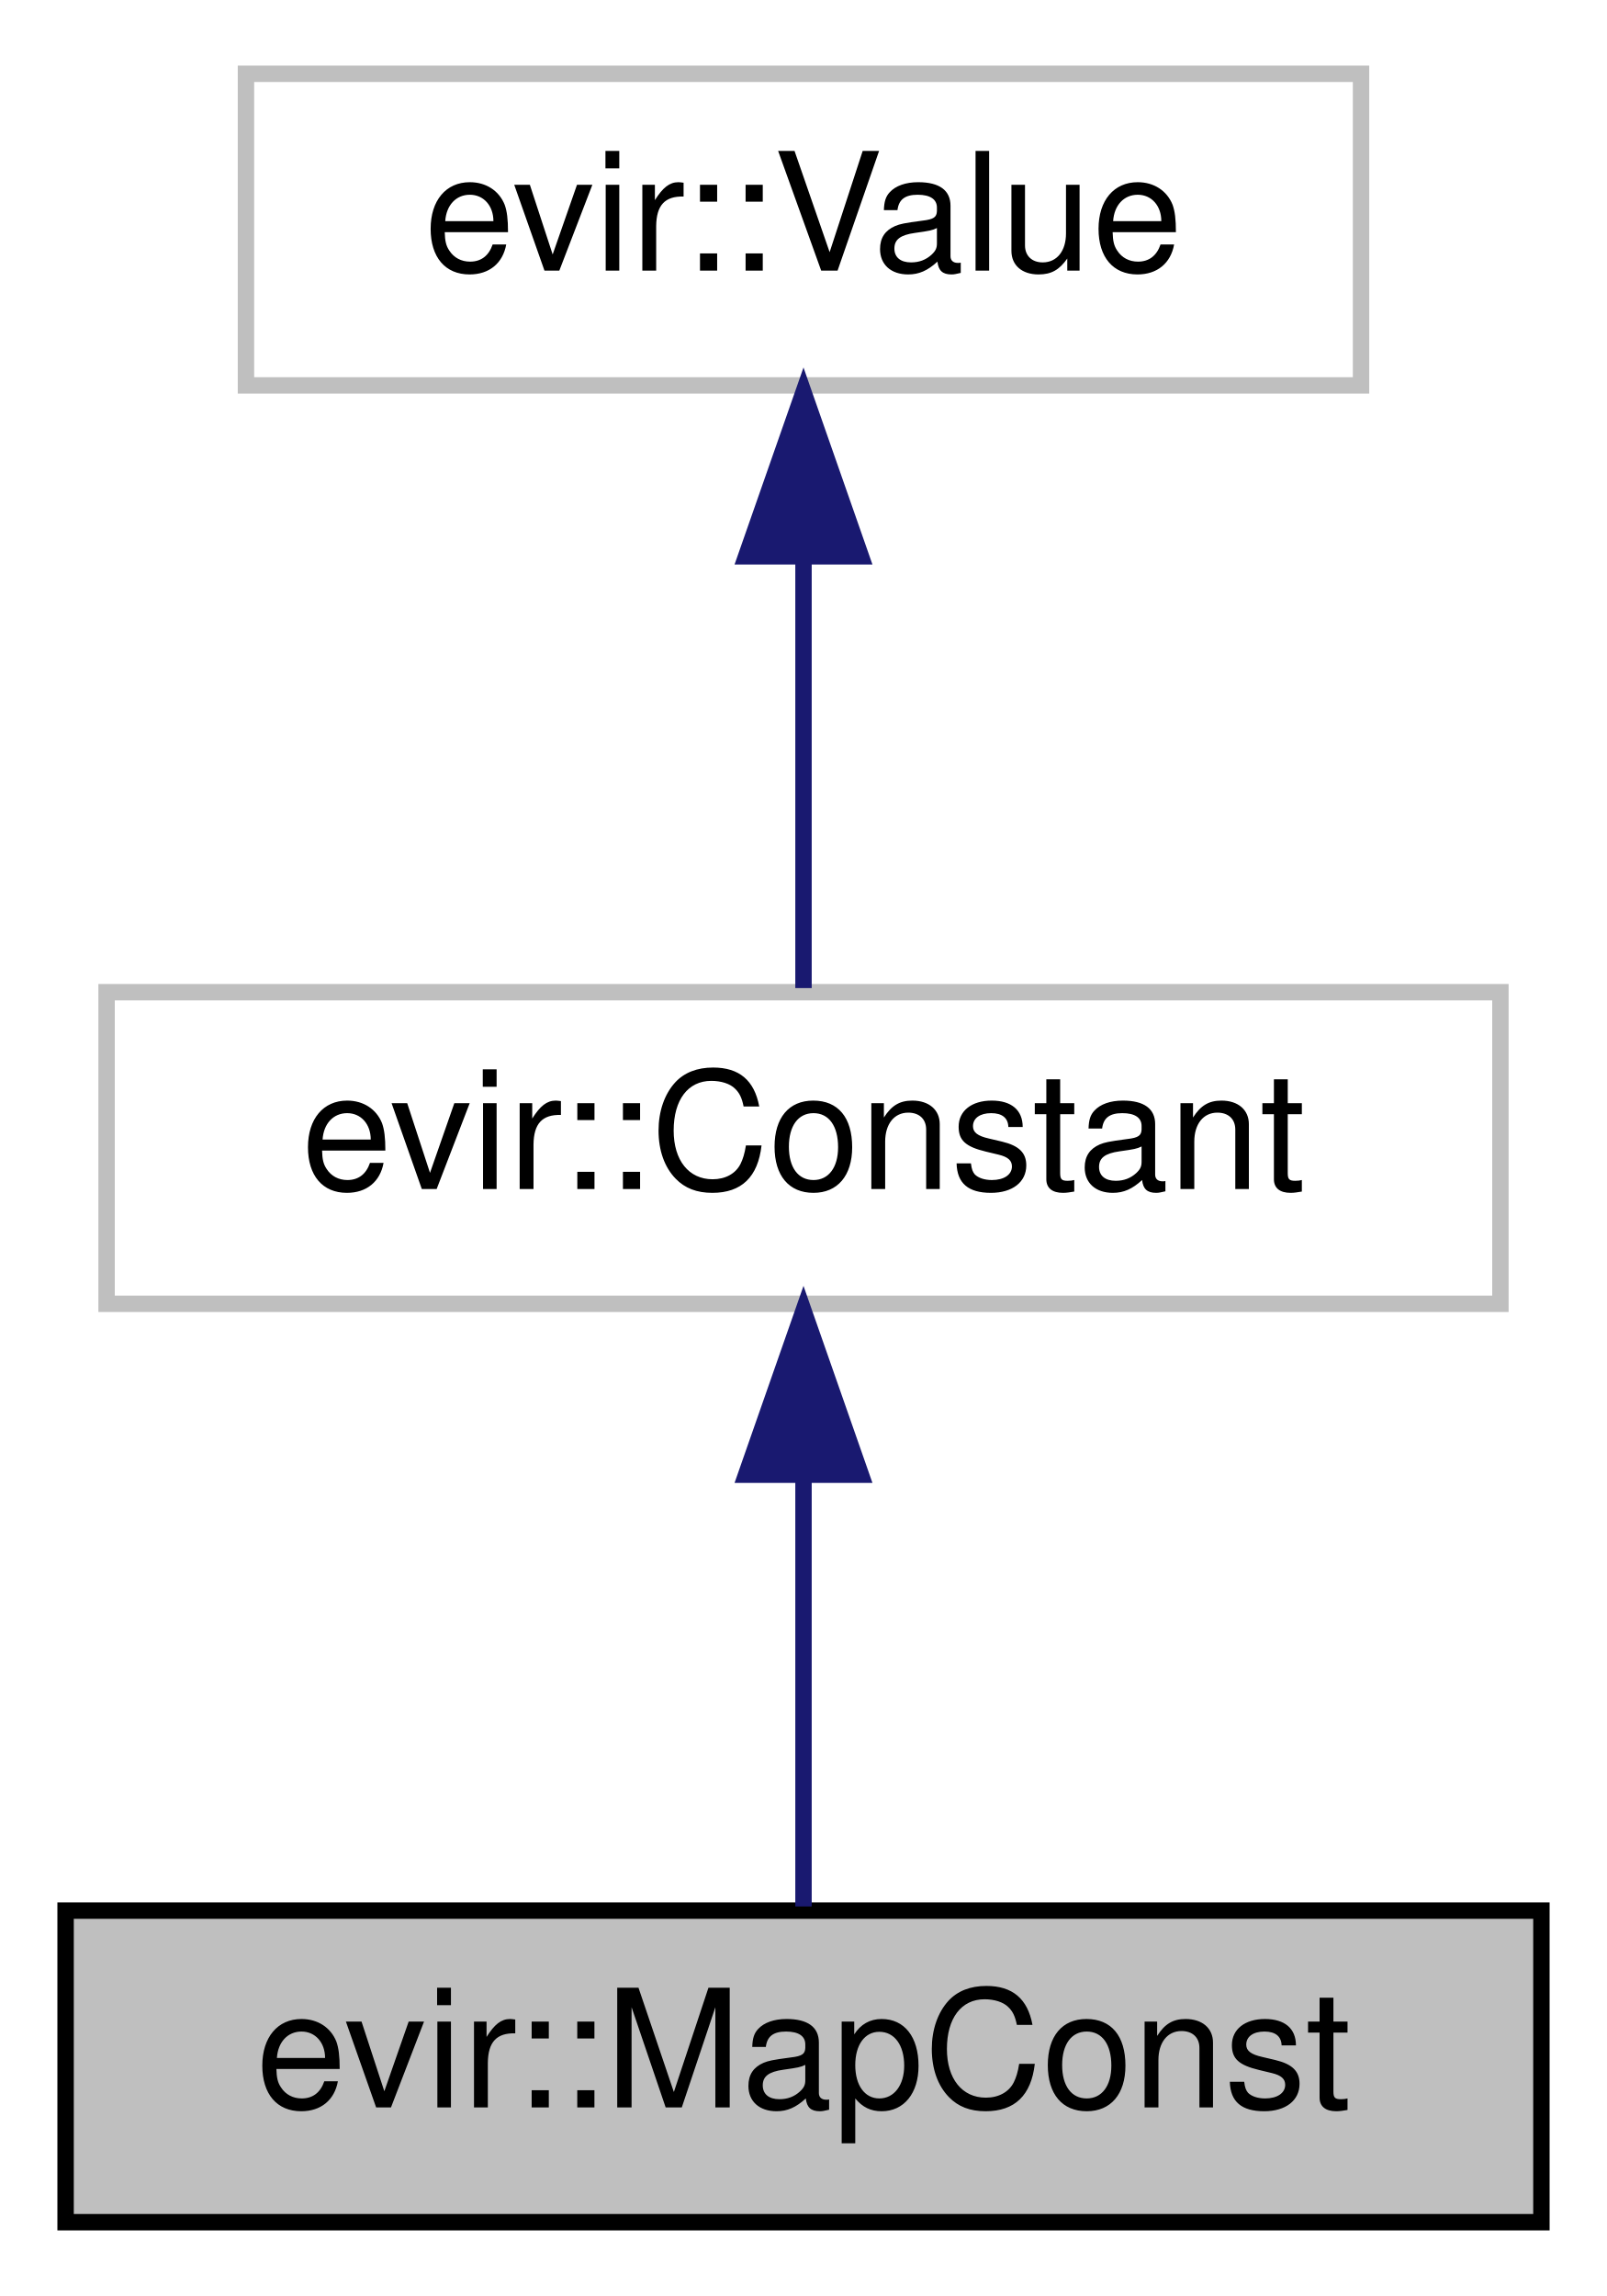
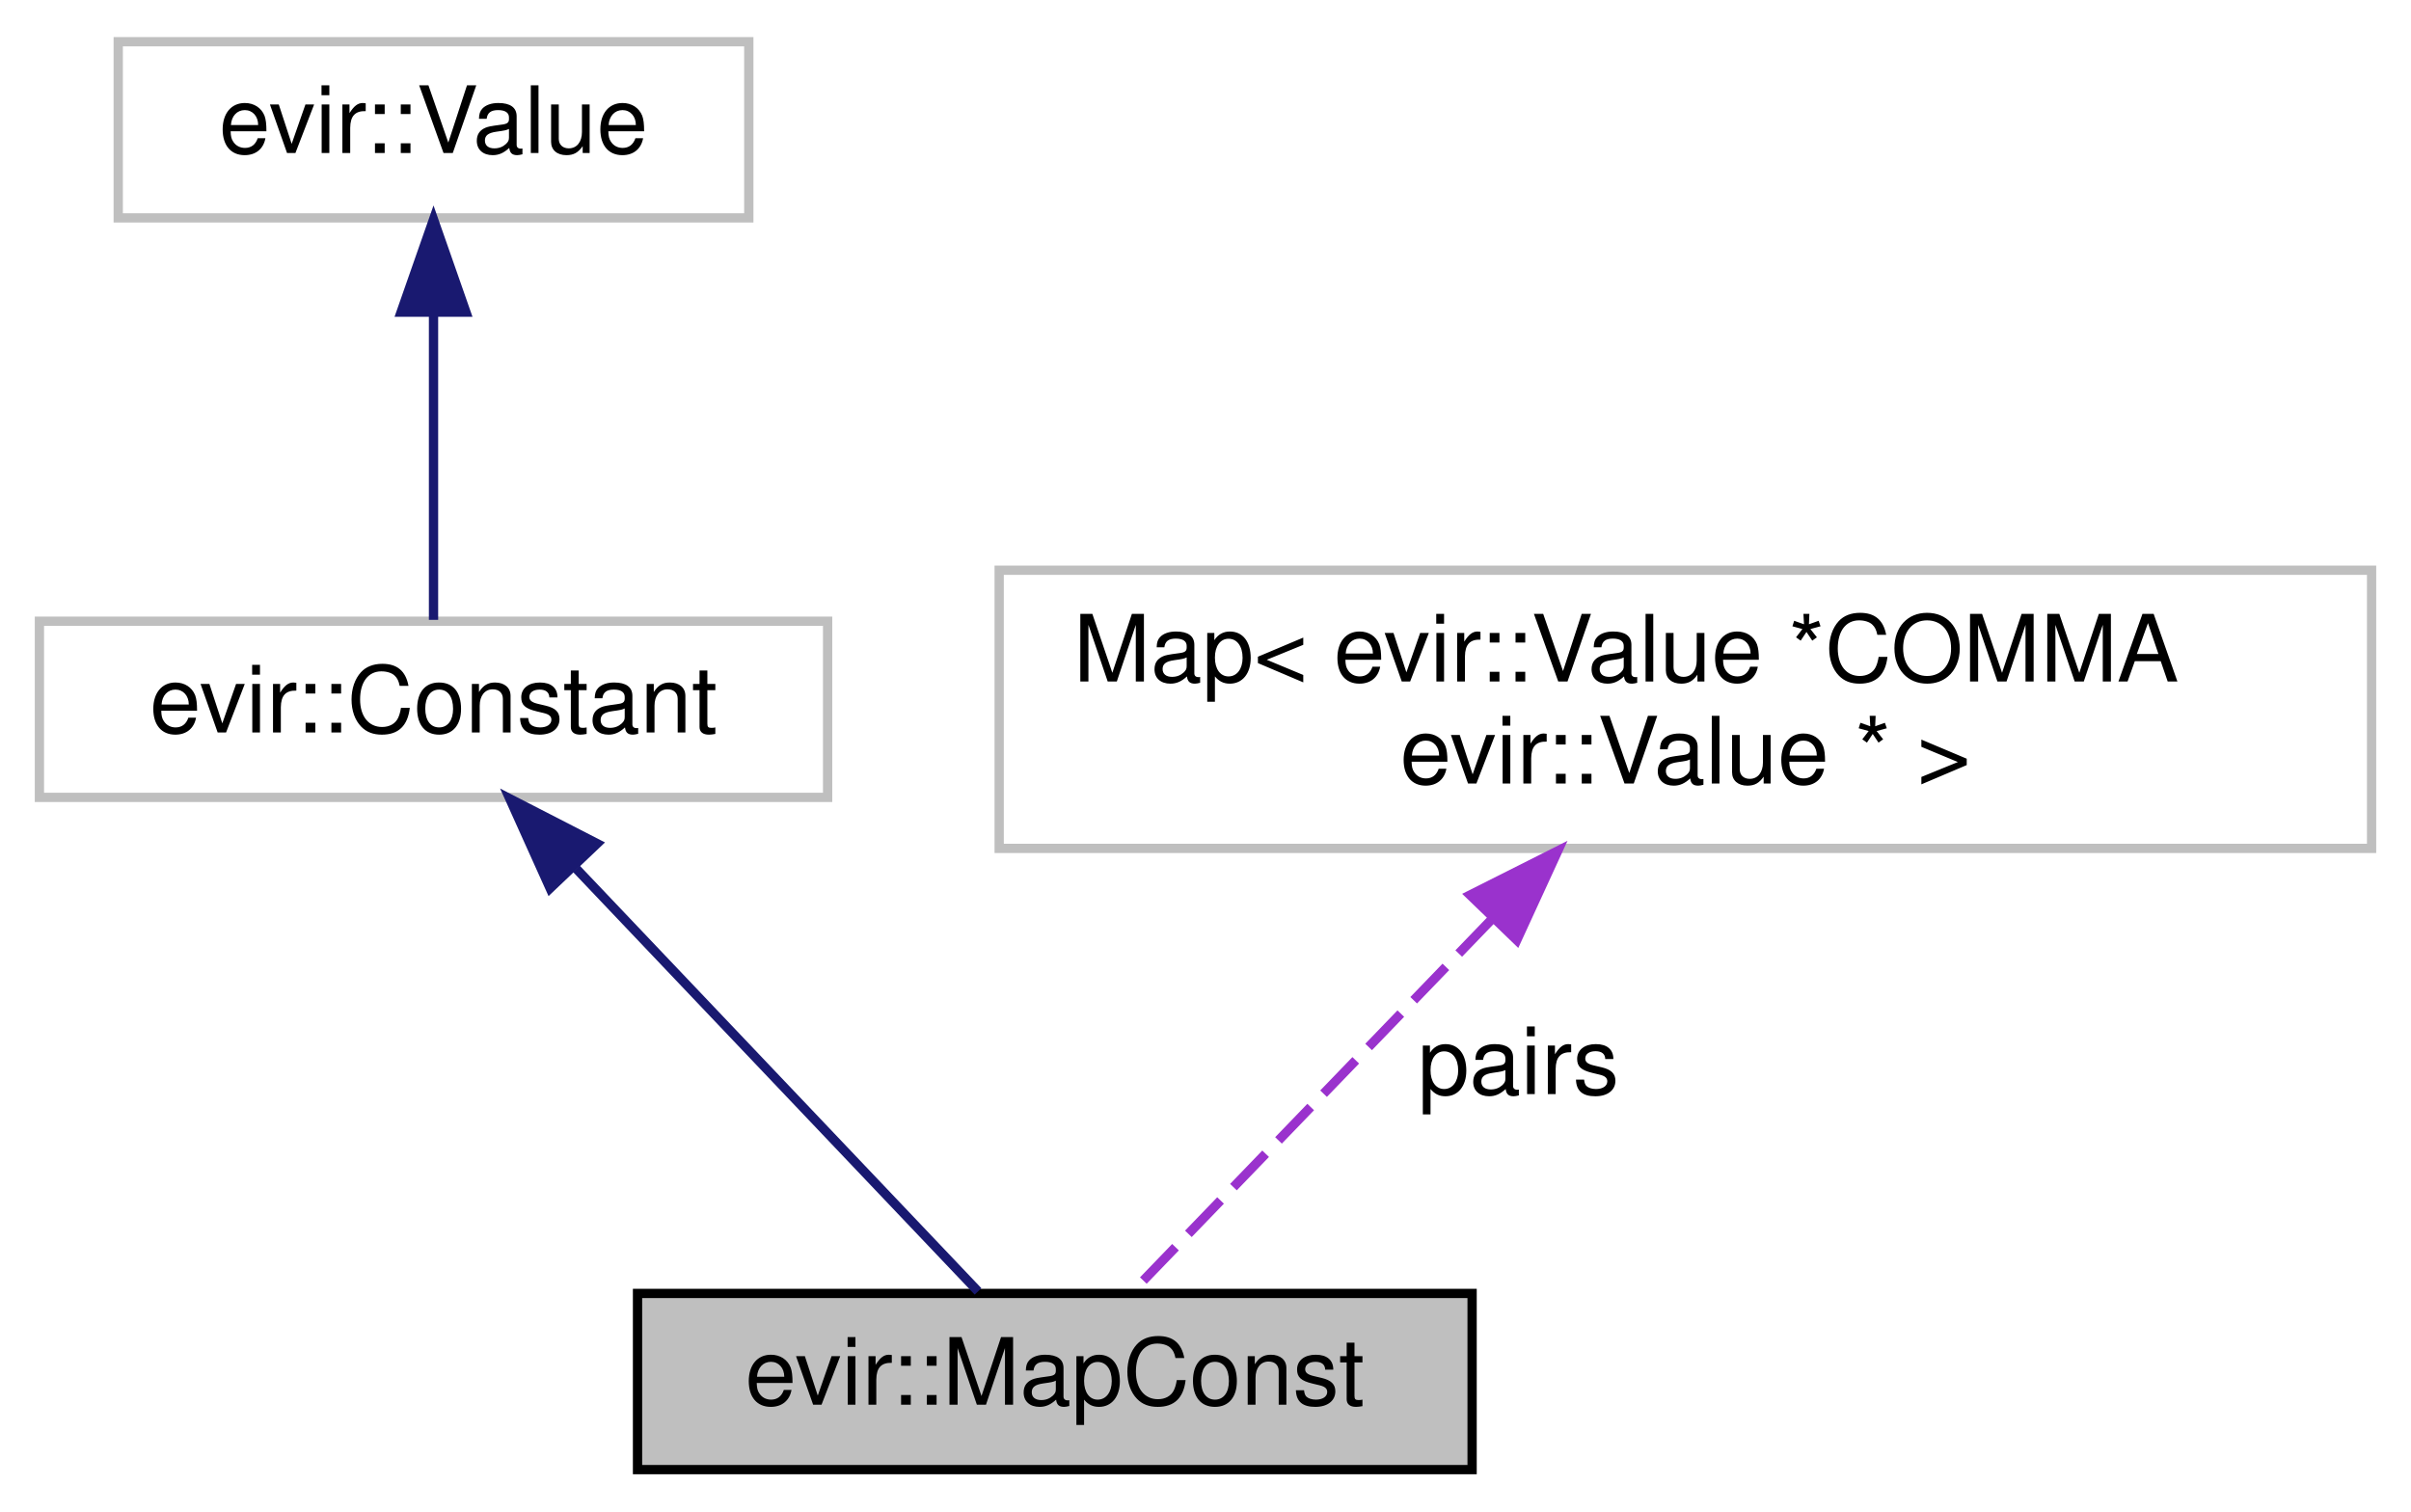
- <svg xmlns="http://www.w3.org/2000/svg" xmlns:xlink="http://www.w3.org/1999/xlink" width="98pt" height="140pt" viewBox="0.00 0.00 98.00 140.00">
-   <g id="graph0" class="graph" transform="scale(1 1) rotate(0) translate(4 136)">
+ <svg xmlns="http://www.w3.org/2000/svg" xmlns:xlink="http://www.w3.org/1999/xlink" width="260pt" height="163pt" viewBox="0.00 0.00 259.50 163.00">
+   <g id="graph0" class="graph" transform="scale(1 1) rotate(0) translate(4 159)">
    <g id="node1" class="node">
      <g id="a_node1">
        <a xlink:title=" ">
-           <polygon fill="#bfbfbf" stroke="black" points="0,-0.5 0,-19.5 90,-19.5 90,-0.5 0,-0.5" />
-           <text text-anchor="middle" x="45" y="-7.5" font-family="Helvetica,sans-Serif" font-size="10.00">evir::MapConst</text>
+           <polygon fill="#bfbfbf" stroke="black" points="64.5,-0.5 64.5,-19.5 154.5,-19.5 154.5,-0.5 64.5,-0.5" />
+           <text text-anchor="middle" x="109.5" y="-7.5" font-family="Helvetica,sans-Serif" font-size="10.00">evir::MapConst</text>
        </a>
      </g>
    </g>
    <g id="node2" class="node">
      <g id="a_node2">
        <a xlink:href="classevir_1_1Constant.html" target="_top" xlink:title=" ">
-           <polygon fill="none" stroke="#bfbfbf" points="2.5,-56.5 2.5,-75.5 87.5,-75.5 87.5,-56.5 2.5,-56.5" />
-           <text text-anchor="middle" x="45" y="-63.5" font-family="Helvetica,sans-Serif" font-size="10.00">evir::Constant</text>
+           <polygon fill="none" stroke="#bfbfbf" points="0,-73 0,-92 85,-92 85,-73 0,-73" />
+           <text text-anchor="middle" x="42.5" y="-80" font-family="Helvetica,sans-Serif" font-size="10.00">evir::Constant</text>
        </a>
      </g>
    </g>
    <g id="edge1" class="edge">
-       <path fill="none" stroke="midnightblue" d="M45,-45.8C45,-36.91 45,-26.78 45,-19.75" />
-       <polygon fill="midnightblue" stroke="midnightblue" points="41.5,-46.08 45,-56.08 48.5,-46.08 41.5,-46.08" />
+       <path fill="none" stroke="midnightblue" d="M57.9,-65.3C71.37,-51.12 90.43,-31.06 101.22,-19.72" />
+       <polygon fill="midnightblue" stroke="midnightblue" points="55.07,-63.2 50.72,-72.86 60.14,-68.02 55.07,-63.2" />
    </g>
    <g id="node3" class="node">
      <g id="a_node3">
        <a xlink:href="classevir_1_1Value.html" target="_top" xlink:title=" ">
-           <polygon fill="none" stroke="#bfbfbf" points="11,-112.5 11,-131.5 79,-131.5 79,-112.5 11,-112.5" />
-           <text text-anchor="middle" x="45" y="-119.5" font-family="Helvetica,sans-Serif" font-size="10.00">evir::Value</text>
+           <polygon fill="none" stroke="#bfbfbf" points="8.5,-135.5 8.5,-154.5 76.5,-154.5 76.5,-135.5 8.5,-135.5" />
+           <text text-anchor="middle" x="42.5" y="-142.5" font-family="Helvetica,sans-Serif" font-size="10.00">evir::Value</text>
        </a>
      </g>
    </g>
    <g id="edge2" class="edge">
-       <path fill="none" stroke="midnightblue" d="M45,-101.8C45,-92.91 45,-82.78 45,-75.75" />
-       <polygon fill="midnightblue" stroke="midnightblue" points="41.5,-102.08 45,-112.08 48.5,-102.08 41.5,-102.08" />
+       <path fill="none" stroke="midnightblue" d="M42.5,-125C42.5,-114 42.5,-100.68 42.5,-92.15" />
+       <polygon fill="midnightblue" stroke="midnightblue" points="39,-125.33 42.5,-135.33 46,-125.33 39,-125.33" />
+     </g>
+     <g id="node4" class="node">
+       <g id="a_node4">
+         <a xlink:title=" ">
+           <polygon fill="none" stroke="#bfbfbf" points="103.5,-67.5 103.5,-97.5 251.5,-97.5 251.5,-67.5 103.5,-67.5" />
+           <text text-anchor="start" x="111.5" y="-85.5" font-family="Helvetica,sans-Serif" font-size="10.00">Map&lt; evir::Value *COMMA</text>
+           <text text-anchor="middle" x="177.5" y="-74.5" font-family="Helvetica,sans-Serif" font-size="10.00"> evir::Value * &gt;</text>
+         </a>
+       </g>
+     </g>
+     <g id="edge3" class="edge">
+       <path fill="none" stroke="#9a32cd" stroke-dasharray="5,2" d="M156.53,-59.76C143.59,-46.34 127.68,-29.85 118.08,-19.89" />
+       <polygon fill="#9a32cd" stroke="#9a32cd" points="154.28,-62.47 163.74,-67.23 159.32,-57.61 154.28,-62.47" />
+       <text text-anchor="middle" x="159.5" y="-41" font-family="Helvetica,sans-Serif" font-size="10.00"> pairs</text>
    </g>
  </g>
</svg>
